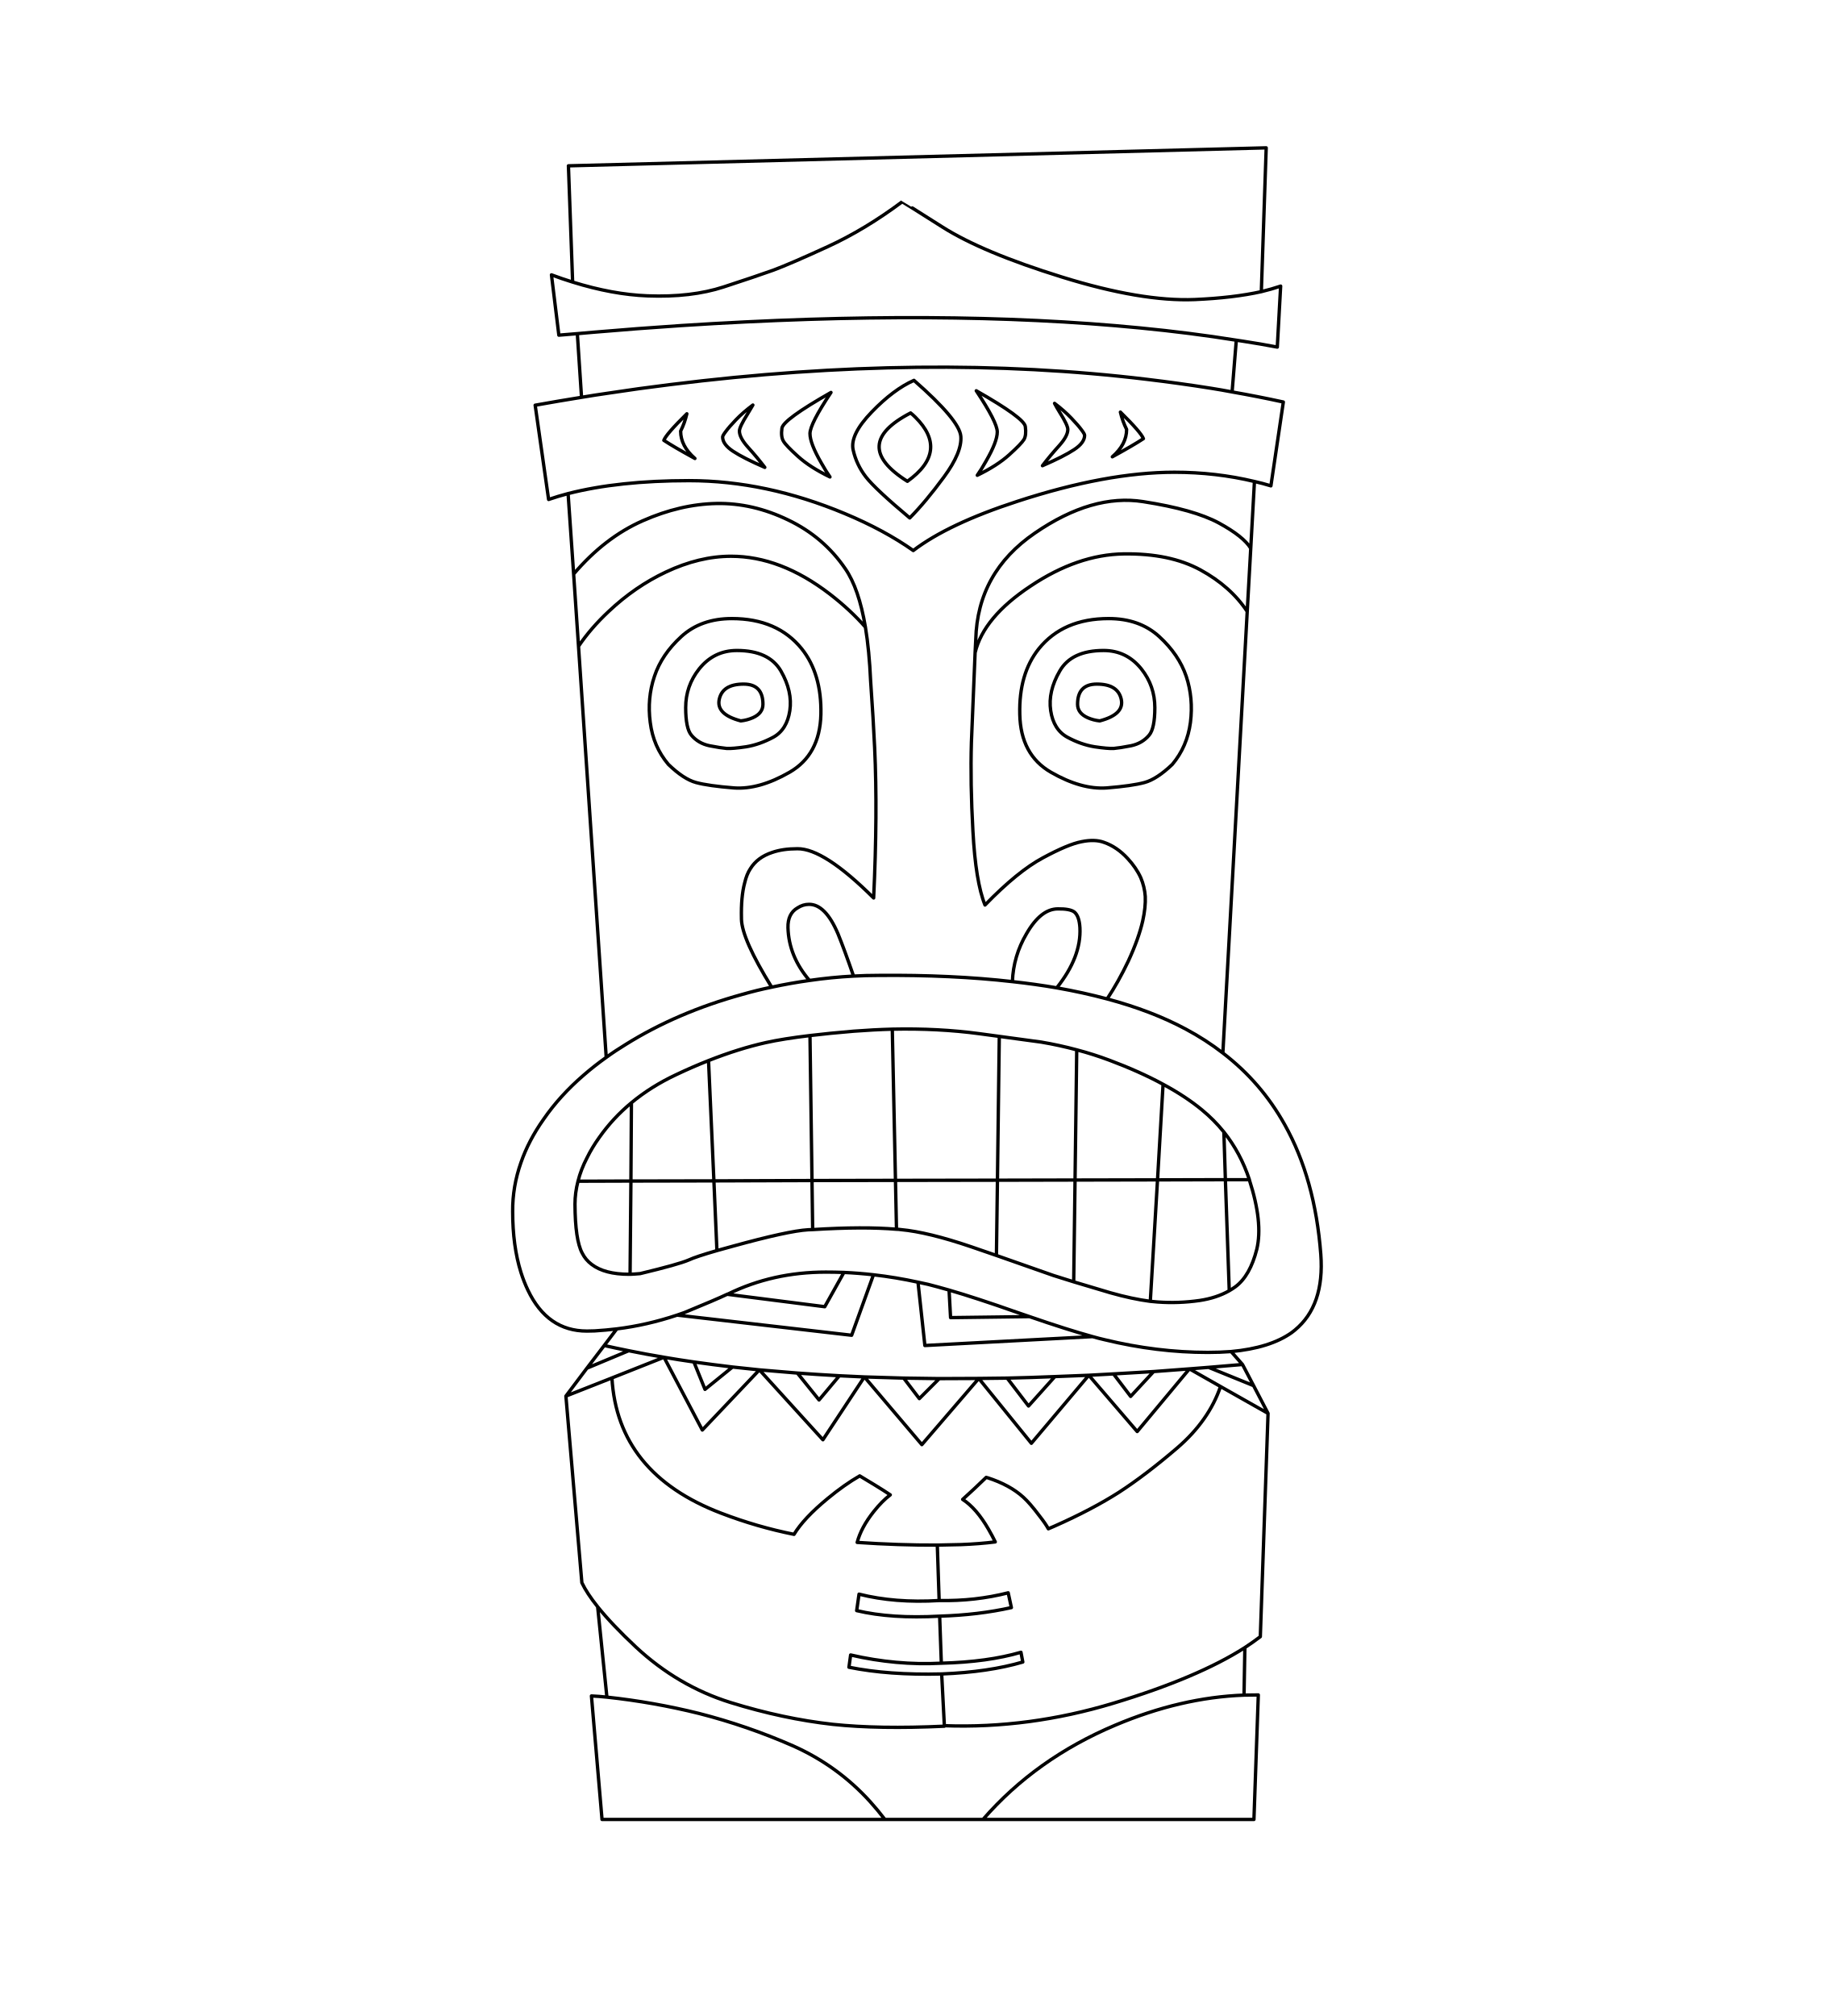
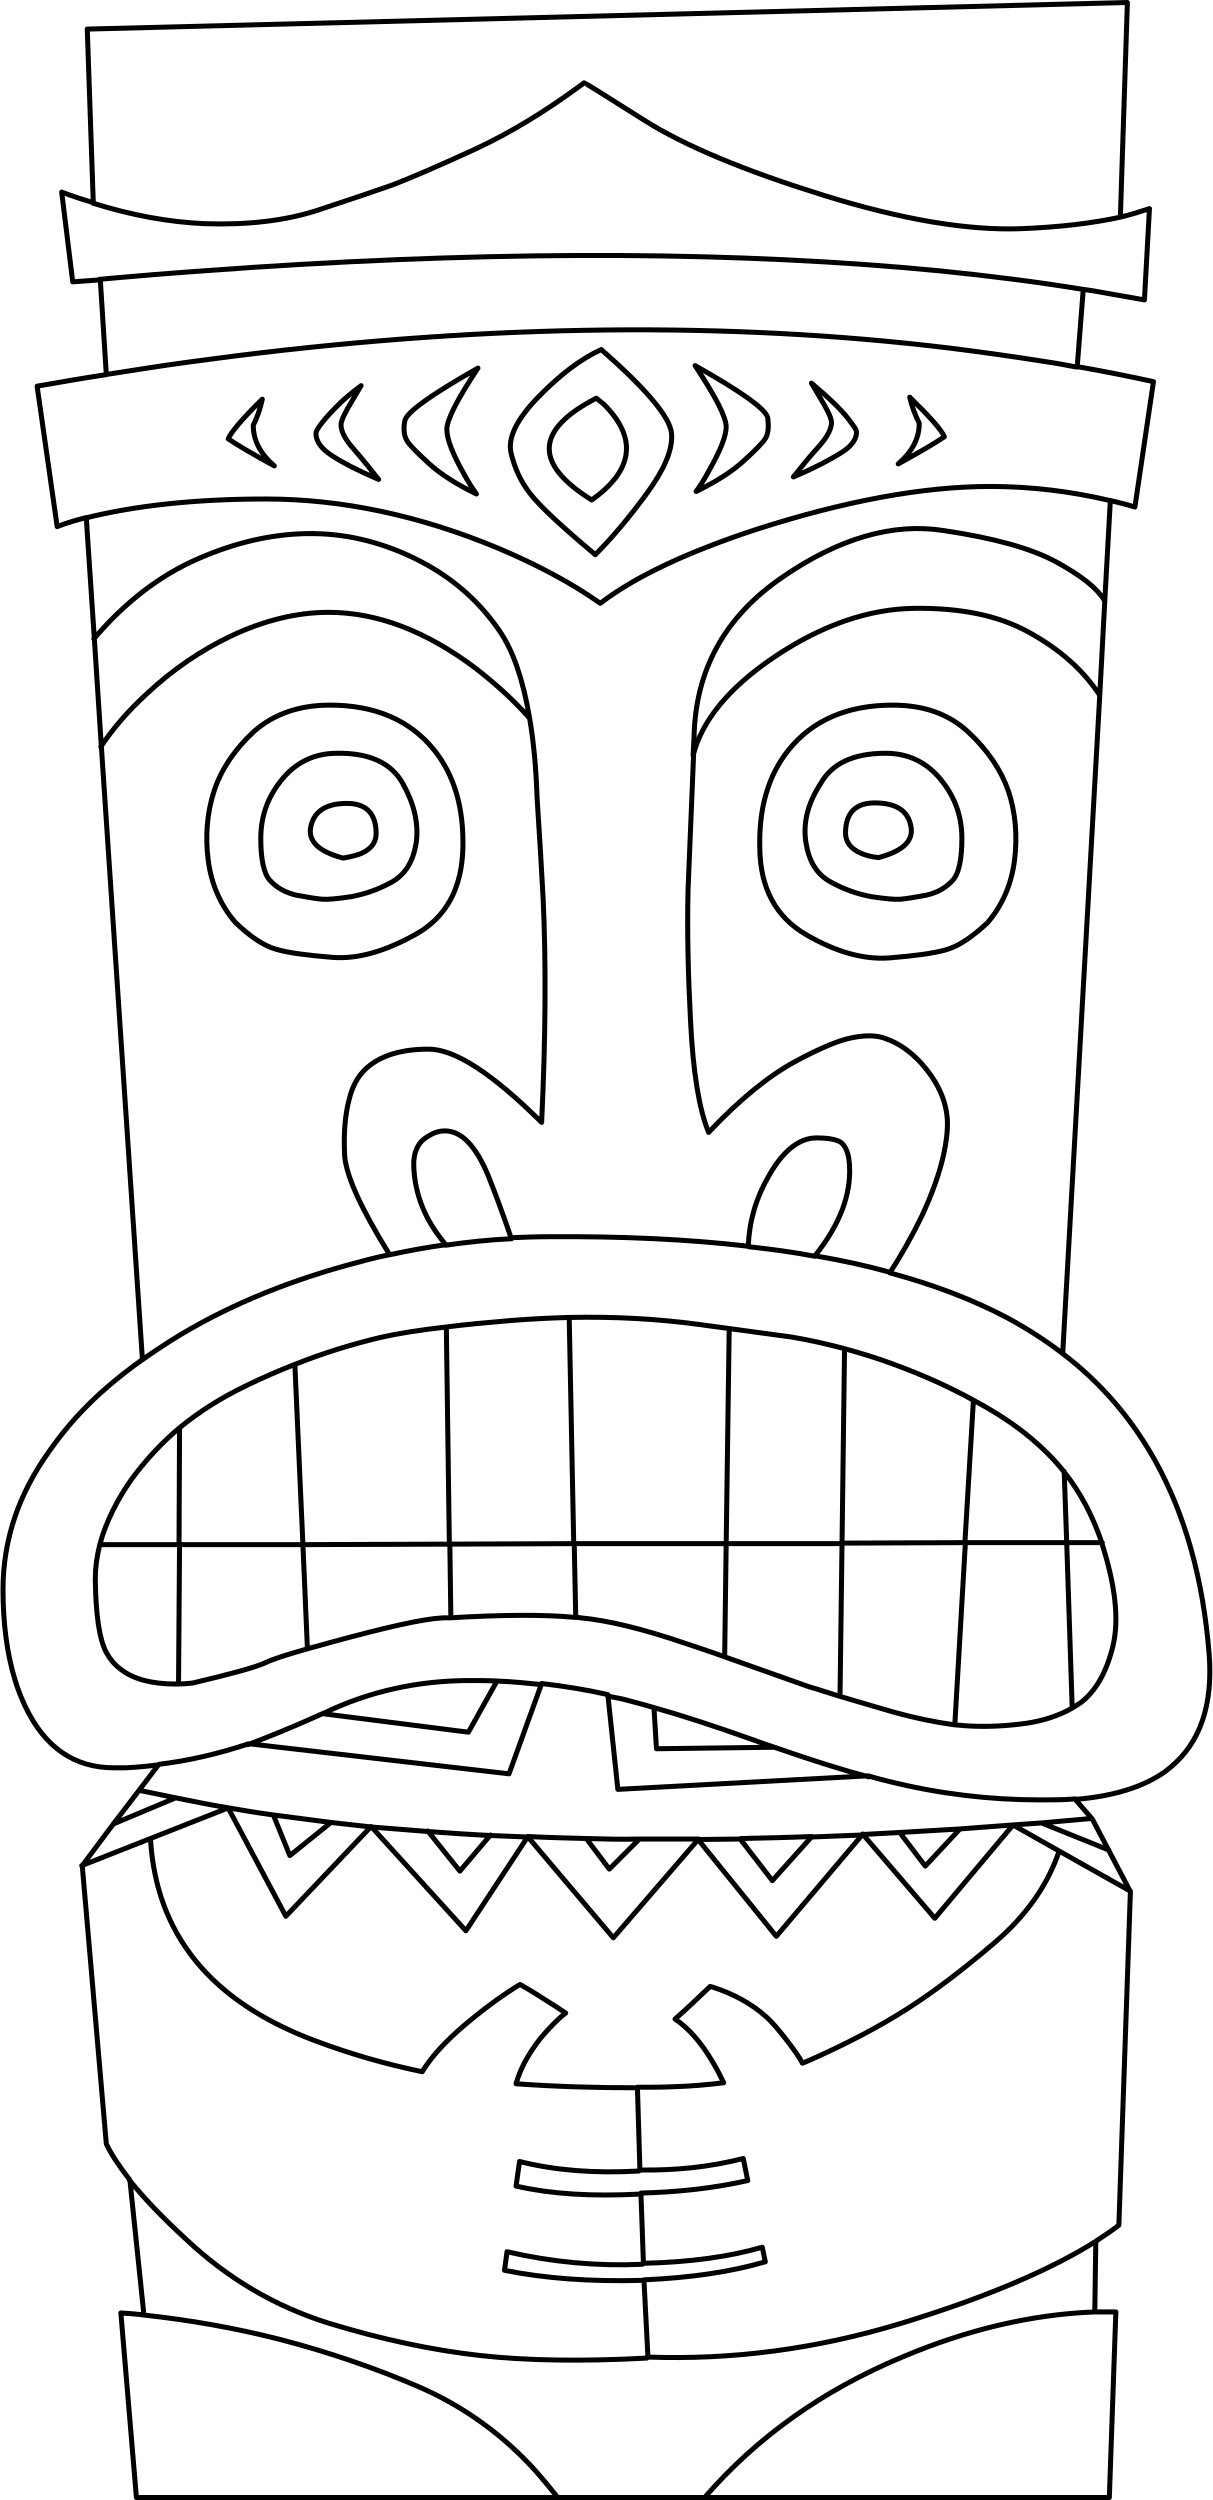
- <svg xmlns="http://www.w3.org/2000/svg" xmlns:xlink="http://www.w3.org/1999/xlink" version="1.1" preserveAspectRatio="none" x="0px" y="0px" width="550px" height="600px" viewBox="0 0 550 600">
-   <defs>
-     <path id="Layer0_0_1_STROKES" stroke="#000000" stroke-width="1" stroke-linejoin="round" stroke-linecap="round" fill="none" d=" M 375.45 86.8 Q 378.55 86.05 381.2 85.15 L 380.2 103.3 Q 375.2 102.35 370 101.55 369 101.4 368 101.25 L 366.75 116.65 Q 374.45 118 382 119.65 L 378.3 144.6 Q 375.85 143.85 373.4 143.3 L 372.3 163.2 371.25 182 364 313.4 Q 375.4 322.15 382.4 334.7 391.45 350.85 393.15 373.3 394.3 388.55 385.45 395.85 384.95 396.2 384.5 396.6 378 401.2 366.45 402.25 L 369.85 406.1 373.15 412.4 377.45 420.65 375.15 487.1 Q 373.05 488.7 370.55 490.35 L 370.3 504.5 Q 372.4 504.45 374.55 504.45 L 373.25 541.5 292.6 541.5 263.4 541.5 179.2 541.5 176.05 504.75 Q 178.3 504.85 180.65 505.1 L 177.9 478.2 Q 174.7 474.2 173.2 471.05 L 168.45 415.5 174.7 407.2 179.85 400.45 183.6 395.5 Q 180.3 395.9 177 396.1 175.8 396.15 174.7 396.15 162.95 396.15 157.15 384 155.95 381.5 155.05 378.65 152.6 370.8 152.6 360.55 152.55 353.15 155.05 346.05 157.35 339.4 161.85 333.05 166.65 326.1 173.65 320.05 176.8 317.3 180.45 314.7 L 172.2 192.35 170.75 170.85 169.1 146.9 Q 166.05 147.7 163.3 148.65 L 159.3 120.6 Q 166.25 119.35 173.1 118.25 L 171.85 99.3 Q 169.1 99.5 166.35 99.75 L 164.15 81.8 Q 167.35 83 170.45 83.95 L 169.2 49.35 376.9 44 375.45 86.8 Q 367.15 88.65 355.65 89.15 339.75 89.8 316.1 82.45 292.4 75.1 280.5 67.55 268.6 60 268.55 60.05 257.5 68.3 246.4 73.4 235.3 78.5 230.2 80.4 225.05 82.25 215.4 85.4 205.75 88.55 192.75 88.05 182.35 87.65 170.45 83.95 M 173.1 118.25 Q 176.95 117.6 180.8 117.05 190.25 115.6 199.6 114.45 275.65 104.95 341.4 112.9 351 114.05 360.45 115.55 363.6 116.05 366.75 116.65 M 333.5 122.65 Q 334.15 125.4 335.35 127.8 335.35 132.25 331.1 135.95 337.4 132.5 340.35 130.55 339.65 128.7 333.5 122.65 Z M 372.3 163.2 Q 370.15 159.65 362.8 155.65 355.4 151.65 340.3 149.3 325.15 146.9 308.05 158.65 290.95 170.35 290.45 190.3 L 290.25 194.25 Q 292.75 183.7 306.8 174.4 320.8 165.05 334.5 164.85 348.2 164.65 357.3 169.6 366.35 174.55 371.25 182 M 312.85 229.85 Q 321.9 235.05 329.45 234.5 336.95 233.9 340.65 232.9 344.35 231.9 348.95 227.5 353.4 222.2 354.35 215 355.25 207.8 353.1 201.3 350.9 194.8 345.05 189.45 339.2 184.1 330 184.1 316.45 184.1 309.2 193.1 303.25 200.55 303.55 212.6 303.8 224.65 312.85 229.85 Z M 373.4 143.3 Q 361.9 140.55 349.6 140.55 329.35 140.55 302.85 149.2 282.25 155.9 271.85 163.85 263.2 157.75 251.45 152.85 228 143.05 205.1 143.05 184.15 143.05 169.1 146.9 M 368 101.25 Q 354.3 99.05 339.35 97.6 280.65 91.85 202.7 96.9 189.8 97.75 176.4 98.9 174.1 99.1 171.85 99.3 M 326.5 203.6 Q 320.75 203.6 320.75 209.6 320.75 212.25 323.75 213.6 325.45 214.35 327.35 214.55 334.75 212.6 333.75 208.1 332.75 203.6 326.5 203.6 Z M 312.75 211.5 Q 313.6 217.15 317.7 219.4 321.75 221.6 325.8 222.25 329.8 222.85 331.55 222.75 333.3 222.6 336.65 221.95 340 221.25 342.05 218.8 343.75 216.8 343.75 210.6 343.75 204.15 339.75 199.1 335.35 193.6 328.5 193.6 318.95 193.6 315.45 199.7 311.9 205.8 312.75 211.5 Z M 170.75 170.85 Q 180.05 159.95 191.3 155 202.5 150.05 213.3 149.85 224.05 149.65 234.6 154.75 245.15 159.8 251.6 169.25 255.65 175.1 257.6 186.65 258.75 193.6 259.15 202.65 259.95 214 260.35 222.6 261.25 242 260.05 267.25 245.25 252.5 237.35 252.6 233 252.6 229.85 253.7 225.45 255.15 223.35 258.55 222.25 260.2 221.65 262.8 220.55 266.9 220.7 273.3 220.7 273.4 220.7 273.55 220.85 279.5 229.7 293.8 235.25 292.6 240.95 291.8 234.8 284.65 234.55 276.1 234.45 271.9 237.4 270.2 239 269.15 240.8 269.15 245.7 269.1 249.45 277.95 251.3 282.5 254.05 290.45 L 254.1 290.5 Q 257.75 290.3 261.55 290.3 283.4 290.1 301.35 292.15 301.65 284.5 305.55 277.9 309.8 270.5 314.9 270.5 318.4 270.45 319.75 271.4 321.25 272.6 321.45 276.1 321.9 284.8 314.55 294 322.5 295.4 329.55 297.3 332.9 292.25 335.85 286.05 338.95 279.35 340.15 274.05 341.05 270 340.9 266.8 340.7 263.9 339.55 261.2 338.2 258.25 335.7 255.55 332.5 252.05 328.6 250.7 325.9 249.7 321.95 250.5 317.95 251.25 310.45 255.3 302.95 259.3 293.2 269.35 290.4 262.45 289.6 247.3 288.8 233.15 289.15 220.95 L 290.25 194.25 M 364 313.4 Q 358.9 309.45 353 306.3 342.85 300.85 329.55 297.3 M 187.95 328.2 Q 193.8 323.35 201.25 319.85 206.2 317.5 210.9 315.65 219.9 312.1 227.95 310.3 233.15 309.15 241.1 308.2 246.9 307.5 254.15 306.9 260 306.45 265.6 306.3 279.3 306 291.55 307.65 294 308 297.45 308.45 302.6 309.15 309.95 310.15 315.3 311.05 320.5 312.45 325.45 313.75 330.25 315.55 339.2 318.9 346.2 322.7 352.9 326.3 357.75 330.3 361.4 333.3 364.3 336.9 369.25 343.1 371.9 351.1 L 371.9 351.2 Q 376 363.85 374.1 371.8 372.1 379.7 367.75 382.95 366.85 383.6 365.9 384.15 362.1 386.3 357.1 387.05 350.8 387.95 344.6 387.5 343.55 387.4 342.4 387.3 337 386.6 330.5 384.75 325.25 383.2 319.6 381.5 316.6 380.55 313.55 379.6 303.35 376 296.6 373.65 292.05 372.05 289.05 371.05 276.25 366.7 268.1 365.95 267.5 365.85 266.85 365.85 257.1 365 241.9 365.95 241.2 365.95 240.55 366 234.6 366.35 218.1 370.9 215.5 371.6 213.4 372.2 207.15 374 205 375 202 376.3 190.55 379.05 188.9 379.2 187.55 379.25 187.4 379.2 187.25 379.25 179.95 379.25 176.1 376.3 174.3 374.95 173.3 372.95 171.2 369.05 171.15 358.4 171.15 355 172.05 351.55 172.9 348.1 174.75 344.55 176.25 341.5 178.4 338.5 182.45 332.75 187.95 328.2 L 187.8 351.5 212.5 351.45 210.9 315.65 M 365.9 384.15 L 364.75 351.1 344.55 351.15 342.4 387.3 M 364.3 336.9 L 364.75 351.1 371.9 351.1 M 346.2 322.7 L 344.55 351.15 320 351.2 319.6 381.5 M 218.2 134.3 Q 221.3 136.35 227.65 139.1 225.45 136.2 222.6 133.05 220.1 130.25 220.1 128.3 220.1 127.05 222.5 123.25 223.4 121.8 224.1 120.55 221.15 122.75 219.05 124.95 217 127.1 216.05 128.4 215.1 129.65 215.1 130.05 215.1 132.25 218.2 134.3 Z M 202.6 128.3 Q 202.6 132.75 206.85 136.45 200.55 133 197.6 131.05 198.3 129.2 204.45 123.15 203.8 125.9 202.6 128.3 Z M 233.2 131.3 Q 233.95 132.6 237.55 135.85 241.15 139.1 247.05 141.95 245.85 140.25 244.45 137.75 241.1 131.95 241.1 129.05 241.1 126.2 247.35 116.8 233.1 124.9 232.75 127.45 232.4 130 233.2 131.3 Z M 172.2 192.35 Q 175.85 186.95 181.2 181.95 189.05 174.55 198.2 170.25 208.15 165.55 217.6 165.55 232.35 165.55 247 176.8 253.15 181.55 257.6 186.65 M 217.85 184.1 Q 231.4 184.1 238.65 193.1 244.6 200.55 244.35 212.6 244.05 224.65 235 229.85 225.95 235.05 218.45 234.5 210.9 233.9 207.2 232.9 203.5 231.9 198.95 227.5 194.45 222.2 193.55 215 192.6 207.8 194.8 201.3 196.95 194.8 202.8 189.45 208.65 184.1 217.85 184.1 Z M 318.9 124.45 Q 320.95 126.6 321.9 127.9 322.85 129.15 322.85 129.55 322.85 131.75 319.75 133.8 316.65 135.85 310.3 138.6 312.5 135.7 315.35 132.55 317.85 129.75 317.85 127.8 317.85 126.55 315.45 122.75 314.55 121.3 313.9 120.05 316.8 122.25 318.9 124.45 Z M 305.2 126.95 Q 305.55 129.5 304.8 130.8 304 132.1 300.4 135.35 296.8 138.6 290.9 141.45 292.1 139.75 293.5 137.25 296.85 131.45 296.85 128.55 296.85 125.7 290.6 116.3 304.85 124.4 305.2 126.95 Z M 271.05 122.9 Q 252.8 132.35 270.1 143.25 282.65 134.25 272.45 124.15 271.75 123.45 271.05 122.9 Z M 272.05 113.2 Q 285.6 125.05 286 129.85 286.4 134.6 280.95 142 275.55 149.35 270.8 154.15 260.55 145.55 257.75 141.95 254.95 138.35 253.95 133.9 252.95 129.4 259.45 122.65 265.95 115.9 272.05 113.2 Z M 301.35 292.15 Q 308.2 292.9 314.55 294 M 220.5 214.55 Q 213.1 212.6 214.1 208.1 215.1 203.6 221.35 203.6 227.1 203.6 227.1 209.6 227.1 212.25 224.1 213.6 222.4 214.35 220.5 214.55 Z M 232.45 199.7 Q 235.95 205.8 235.1 211.5 234.25 217.15 230.2 219.4 226.1 221.6 222.1 222.25 218.05 222.85 216.3 222.75 214.55 222.6 211.2 221.95 207.85 221.25 205.8 218.8 204.1 216.8 204.1 210.6 204.1 204.15 208.1 199.1 212.5 193.6 219.35 193.6 228.9 193.6 232.45 199.7 Z M 180.45 314.7 Q 183.2 312.7 186.25 310.85 201.55 301.3 220.95 295.95 225.3 294.7 229.7 293.8 M 366.45 402.25 Q 363.2 402.5 359.5 402.5 344.35 402.5 328.9 398.75 327.15 398.35 325.2 397.8 L 275.3 400.45 273.25 381.6 Q 266.6 380.15 260 379.4 L 253.5 397.4 201.55 391.4 Q 192.55 394.4 183.6 395.5 M 172.05 351.55 L 187.8 351.5 187.55 379.25 M 266.85 365.85 L 266.55 351.3 241.7 351.35 241.9 365.95 M 260 379.4 Q 255.6 378.9 251.2 378.7 L 245.5 388.9 216.45 385.2 Q 213.2 386.75 203.7 390.65 202.6 391.05 201.55 391.4 M 251.2 378.7 Q 248.5 378.6 245.8 378.6 230.05 378.6 216.75 385.1 216.6 385.15 216.45 385.2 M 212.5 351.45 L 241.7 351.35 241.1 308.2 M 212.5 351.45 L 213.4 372.2 M 306.45 391.85 Q 304.5 391.2 302.5 390.5 290.6 386.3 282.5 383.95 L 282.95 392.15 306.45 391.85 Q 317.75 395.75 325.2 397.8 M 282.5 383.95 Q 279 382.95 276.25 382.25 274.75 381.9 273.25 381.6 M 297.45 308.45 L 296.9 351.25 320 351.2 320.5 312.45 M 296.9 351.25 L 296.6 373.65 M 265.6 306.3 L 266.55 351.3 296.9 351.25 M 240.95 291.8 Q 247.45 290.85 254.1 290.5 M 306.15 418.45 L 299.8 410.15 Q 295.5 410.2 291.35 410.25 L 307 429.55 324.1 409.3 Q 319 409.5 314 409.7 L 306.15 418.45 Z M 299.8 410.15 Q 306.8 410 314 409.7 M 377.45 420.65 L 363.3 412.65 Q 359.85 422.8 350.45 430.9 341 439 333.05 444.15 325.05 449.25 313.9 454.2 312.95 454.6 312.05 455 311.25 453.5 309.4 451.15 306.55 447.35 304.6 445.6 300.6 441.95 293.95 439.8 293.9 439.8 293.55 439.7 289.95 443.2 286.55 446.25 290.65 448.9 294.25 455.15 295.4 457.15 296.25 458.9 291.45 459.5 286.05 459.7 282.55 459.8 279 459.85 L 279.55 476.35 Q 290.3 476.55 300.1 474.05 L 301.05 478.45 Q 291.2 480.65 279.7 481 L 280.2 495 Q 294 494.65 303.9 491.75 L 304.45 494.65 Q 294.25 497.65 280.3 498.2 L 281.1 513.6 Q 306.3 514.5 331.45 506.9 356.55 499.3 370.55 490.35 M 269 410.15 L 273.65 416.25 279.6 410.3 Q 274.2 410.25 269 410.15 263.05 410 257.3 409.8 L 274.4 429.95 291.35 410.25 Q 285.35 410.3 279.6 410.3 M 179.85 400.45 Q 183.4 401.25 187.15 402 192.3 403.05 197.65 403.95 202 404.7 206.55 405.35 212.15 406.15 218.05 406.85 222 407.3 226.05 407.7 231.6 408.2 237.35 408.65 243.5 409.1 249.85 409.45 253.55 409.65 257.3 409.8 L 244.95 428.5 226.05 407.7 209.05 425.6 197.65 403.95 182.15 410.1 Q 183.8 438.55 214.65 450.35 225.35 454.45 236.35 456.65 239.25 451.85 246.35 446 251.3 441.9 255.9 439.25 257.75 440.35 260.45 442 263.15 443.65 265 444.9 262.6 446.7 260.05 449.9 256.3 454.65 255.15 459.05 267.45 459.9 279 459.85 M 237.35 408.65 L 243.8 416.65 249.85 409.45 M 279.7 481 Q 265.35 481.8 255 479.35 L 255.7 474.45 Q 266.35 477.15 279.55 476.35 M 206.55 405.35 L 209.85 413.5 218.05 406.85 M 174.7 407.2 L 187.15 402 M 168.45 415.5 L 182.15 410.1 M 177.9 478.2 Q 182.1 483.45 189.25 490.15 201.75 501.8 217.45 506.7 233.1 511.55 247.9 513.2 261.5 514.65 281.1 513.75 L 281.1 513.6 M 180.65 505.1 Q 194.55 506.6 208.05 509.95 222.5 513.65 236.05 519.6 249.3 525.5 259 536.2 261.3 538.75 263.4 541.5 M 280.3 498.2 Q 264.5 498.6 252.7 496.2 L 253.2 492.55 Q 266.8 495.7 280.2 495 M 324.1 409.3 Q 327.75 409.1 331.45 408.9 337.35 408.55 343.4 408.2 348.65 407.8 354.05 407.4 356.85 407.2 359.75 406.95 364.75 406.55 369.85 406.1 M 363.3 412.65 L 354.05 407.4 338.5 426.05 324.1 409.3 M 331.45 408.9 L 336.55 415.6 343.4 408.2 M 359.75 406.95 L 373.15 412.4 M 292.6 541.5 Q 308.35 523.4 331.95 513.45 351.45 505.2 370.3 504.5" />
-   </defs>
+ <svg xmlns="http://www.w3.org/2000/svg" version="1.1" id="Layer_1" x="0px" y="0px" viewBox="152.1 43.5 241.7 498.5" enable-background="new 152.1 43.5 241.7 498.5" xml:space="preserve">
  <g transform="matrix( 1, 0, 0, 1, 0,0) ">
-     <use xlink:href="#Layer0_0_1_STROKES" />
+     <g>
+       <path id="Layer0_0_1_STROKES" fill="none" stroke="#000000" stroke-linecap="round" stroke-linejoin="round" d="M375.5,86.8    c2.1-0.5,4-1.1,5.8-1.7l-1,18.2c-3.3-0.6-6.7-1.2-10.2-1.8c-0.7-0.1-1.3-0.2-2-0.3l-1.2,15.4c5.1,0.9,10.2,1.9,15.2,3l-3.7,25    c-1.6-0.5-3.3-0.9-4.9-1.3l-1.1,19.9l-1,18.8L364,313.4c7.6,5.8,13.7,12.9,18.4,21.3c6,10.8,9.6,23.6,10.8,38.6    c0.8,10.2-1.8,17.7-7.7,22.6c-0.3,0.2-0.6,0.5-1,0.8c-4.3,3.1-10.4,5-18,5.6l3.4,3.9l3.3,6.3l4.3,8.2l-2.3,66.5    c-1.4,1.1-2.9,2.1-4.6,3.2l-0.2,14.1c1.4,0,2.8,0,4.2,0l-1.3,37h-80.6h-29.2h-84.2l-3.1-36.8c1.5,0.1,3,0.2,4.6,0.4l-2.8-26.9    c-2.1-2.7-3.7-5.1-4.7-7.2l-4.8-55.5l6.2-8.3l5.2-6.8l3.8-5c-2.2,0.3-4.4,0.5-6.6,0.6c-0.8,0-1.6,0-2.3,0c-7.8,0-13.7-4-17.6-12.1    c-0.8-1.7-1.5-3.4-2.1-5.4c-1.6-5.2-2.4-11.3-2.4-18.1c0-4.9,0.8-9.8,2.4-14.5c1.5-4.4,3.8-8.8,6.8-13c3.2-4.6,7.1-9,11.8-13    c2.1-1.8,4.4-3.6,6.8-5.3l-8.2-122.4l-1.4-21.5l-1.6-24c-2,0.5-4,1.1-5.8,1.8l-4-28c4.6-0.8,9.2-1.6,13.8-2.3l-1.2-18.9    c-1.8,0.1-3.7,0.3-5.5,0.4l-2.2-17.9c2.1,0.8,4.2,1.5,6.3,2.1l-1.2-34.6L376.9,44L375.5,86.8c-5.5,1.2-12.1,2-19.8,2.3    c-10.6,0.4-23.8-1.8-39.5-6.7c-15.8-4.9-27.7-9.9-35.6-14.9s-11.9-7.5-12-7.5c-7.4,5.5-14.7,10-22.1,13.4    c-7.4,3.4-12.8,5.7-16.2,7c-3.4,1.2-8.4,2.9-14.8,5c-6.4,2.1-14,3-22.6,2.7c-6.9-0.3-14.4-1.6-22.3-4.1 M173.1,118.2    c2.6-0.4,5.1-0.8,7.7-1.2c6.3-1,12.6-1.8,18.8-2.6c50.7-6.3,98-6.8,141.8-1.5c6.4,0.8,12.8,1.7,19.1,2.7c2.1,0.3,4.2,0.7,6.3,1.1     M333.5,122.7c0.4,1.8,1.1,3.6,1.9,5.2c0,3-1.4,5.7-4.2,8.1c4.2-2.3,7.3-4.1,9.2-5.4C339.9,129.3,337.6,126.7,333.5,122.7z     M372.3,163.2c-1.4-2.4-4.6-4.9-9.5-7.6c-4.9-2.7-12.4-4.8-22.5-6.3c-10.1-1.6-20.9,1.5-32.2,9.3c-11.4,7.8-17.3,18.4-17.6,31.7    l-0.2,3.9c1.7-7,7.2-13.7,16.5-19.9c9.3-6.2,18.6-9.4,27.7-9.5c9.1-0.1,16.7,1.4,22.8,4.8c6,3.3,10.7,7.4,14,12.4 M312.9,229.9    c6,3.5,11.6,5,16.6,4.6c5-0.4,8.7-0.9,11.2-1.6c2.5-0.7,5.2-2.5,8.3-5.4c3-3.5,4.8-7.7,5.4-12.5c0.6-4.8,0.2-9.4-1.2-13.7    c-1.5-4.3-4.2-8.3-8.1-11.9c-3.9-3.6-8.9-5.3-15-5.3c-9,0-16,3-20.8,9c-4,5-5.9,11.5-5.7,19.5    C303.7,220.6,306.8,226.4,312.9,229.9z M373.4,143.3c-7.7-1.8-15.6-2.8-23.8-2.8c-13.5,0-29.1,2.9-46.8,8.6    c-13.7,4.5-24.1,9.4-31,14.7c-5.8-4.1-12.6-7.7-20.4-11c-15.6-6.5-31.1-9.8-46.3-9.8c-14,0-26,1.3-36,3.8 M368,101.2    c-9.1-1.5-18.7-2.7-28.6-3.7c-39.1-3.8-84.7-4.1-136.7-0.7c-8.6,0.6-17.4,1.2-26.3,2c-1.5,0.1-3,0.3-4.5,0.4 M326.5,203.6    c-3.8,0-5.8,2-5.8,6c0,1.8,1,3.1,3,4c1.1,0.5,2.3,0.8,3.6,0.9c4.9-1.3,7.1-3.4,6.4-6.4C333.1,205.1,330.7,203.6,326.5,203.6z     M312.8,211.5c0.6,3.8,2.2,6.4,5,7.9c2.7,1.5,5.4,2.4,8.1,2.9c2.7,0.4,4.6,0.6,5.8,0.5c1.2-0.1,2.9-0.4,5.1-0.8    c2.2-0.5,4-1.5,5.4-3.1c1.1-1.3,1.7-4.1,1.7-8.2c0-4.3-1.3-8.1-4-11.5c-2.9-3.7-6.7-5.5-11.2-5.5c-6.4,0-10.7,2-13,6.1    C313.1,203.8,312.2,207.7,312.8,211.5z M170.8,170.9c6.2-7.3,13.1-12.6,20.6-15.9c7.5-3.3,14.8-5,22-5.1    c7.2-0.1,14.3,1.5,21.3,4.9c7,3.4,12.7,8.2,17,14.5c2.7,3.9,4.7,9.7,6,17.4c0.8,4.6,1.3,10,1.5,16c0.5,7.6,0.9,14.2,1.2,20    c0.6,12.9,0.5,27.8-0.3,44.6c-9.9-9.8-17.4-14.7-22.7-14.6c-2.9,0-5.4,0.4-7.5,1.1c-2.9,1-5.1,2.6-6.5,4.8    c-0.7,1.1-1.3,2.5-1.7,4.2c-0.7,2.7-1.1,6.2-0.9,10.5c0,0.1,0,0.1,0,0.2c0.1,4,3.1,10.7,9,20.2c3.7-0.8,7.5-1.5,11.2-2    c-4.1-4.8-6.2-10-6.4-15.7c-0.1-2.8,0.9-4.8,2.8-5.9c1.1-0.7,2.2-1.1,3.4-1.1c3.3,0,6.1,2.9,8.6,8.8c1.2,3,2.8,7.2,4.6,12.5l0.1,0    c2.4-0.1,4.9-0.2,7.4-0.2c14.6-0.1,27.8,0.5,39.8,1.9c0.2-5.1,1.6-9.8,4.2-14.2c2.8-4.9,6-7.4,9.4-7.4c2.3,0,4,0.3,4.9,0.9    c1,0.8,1.6,2.4,1.7,4.7c0.3,5.8-2,11.8-6.9,17.9c5.3,0.9,10.3,2,15,3.3c2.2-3.4,4.3-7.1,6.3-11.2c2.1-4.5,3.5-8.5,4.3-12    c0.6-2.7,0.9-5.1,0.8-7.2c-0.1-1.9-0.6-3.8-1.4-5.6c-0.9-2-2.2-3.9-3.8-5.7c-2.1-2.3-4.5-4-7.1-4.9c-1.8-0.7-4-0.7-6.6-0.2    c-2.7,0.5-6.5,2.1-11.5,4.8c-5,2.7-10.8,7.3-17.2,14.1c-1.9-4.6-3.1-12-3.6-22.1c-0.5-9.4-0.7-18.2-0.5-26.4l1.1-26.7 M364,313.4    c-3.4-2.6-7.1-5-11-7.1c-6.8-3.6-14.6-6.6-23.5-9 M187.9,328.2c3.9-3.2,8.3-6,13.3-8.4c3.3-1.6,6.5-3,9.6-4.2    c6-2.4,11.7-4.1,17.1-5.4c3.5-0.8,7.9-1.5,13.2-2.1c3.9-0.5,8.2-0.9,13-1.3c3.9-0.3,7.7-0.5,11.5-0.6c9.1-0.2,17.8,0.3,25.9,1.4    c1.6,0.2,3.6,0.5,5.9,0.8c3.4,0.5,7.6,1,12.5,1.7c3.6,0.6,7.1,1.4,10.5,2.3c3.3,0.9,6.6,1.9,9.8,3.1c6,2.2,11.3,4.6,16,7.2    c4.5,2.4,8.3,4.9,11.5,7.6c2.4,2,4.6,4.2,6.5,6.6c3.3,4.1,5.8,8.9,7.6,14.2v0.1c2.7,8.4,3.5,15.3,2.2,20.6    c-1.3,5.3-3.5,9-6.4,11.2c-0.6,0.4-1.2,0.8-1.9,1.2c-2.5,1.4-5.5,2.4-8.8,2.9c-4.2,0.6-8.4,0.8-12.5,0.5c-0.7-0.1-1.4-0.1-2.2-0.2    c-3.6-0.5-7.6-1.3-11.9-2.5c-3.5-1-7.1-2.1-10.9-3.2c-2-0.6-4-1.3-6.1-1.9c-6.8-2.4-12.4-4.4-16.9-6c-3-1.1-5.6-1.9-7.6-2.6    c-8.5-2.9-15.5-4.6-20.9-5.1c-0.4-0.1-0.8-0.1-1.2-0.1c-6.5-0.6-14.8-0.5-25,0.1c-0.5,0-0.9,0-1.3,0c-4,0.2-11.4,1.9-22.4,4.9    c-1.7,0.5-3.3,0.9-4.7,1.3c-4.2,1.2-7,2.1-8.4,2.8c-2,0.9-6.8,2.2-14.4,4c-1.1,0.1-2.1,0.2-3,0.2c-0.1,0-0.2,0-0.3,0    c-4.9,0-8.6-1-11.1-3c-1.2-0.9-2.1-2-2.8-3.3c-1.4-2.6-2.1-7.5-2.2-14.6c0-2.3,0.3-4.5,0.9-6.9c0.6-2.3,1.5-4.6,2.7-7    c1-2,2.2-4,3.6-6C181.1,334.7,184.3,331.2,187.9,328.2l-0.1,23.3l24.7,0l-1.6-35.8 M365.9,384.1l-1.1-33l-20.2,0l-2.1,36.1     M364.3,336.9l0.5,14.2h7.1 M346.2,322.7l-1.7,28.4l-24.5,0.1l-0.4,30.3 M218.2,134.3c2.1,1.4,5.2,3,9.4,4.8    c-1.5-1.9-3.1-3.9-5-6.1c-1.7-1.9-2.5-3.5-2.5-4.8c0-0.8,0.8-2.5,2.4-5.1c0.6-1,1.1-1.9,1.6-2.7c-2,1.5-3.7,2.9-5.1,4.4    c-1.4,1.4-2.4,2.6-3,3.4c-0.6,0.8-0.9,1.4-0.9,1.7C215.1,131.5,216.1,132.9,218.2,134.3z M202.6,128.3c0,3,1.4,5.7,4.2,8.1    c-4.2-2.3-7.3-4.1-9.2-5.4c0.5-1.2,2.7-3.9,6.8-7.9C204,125,203.4,126.7,202.6,128.3z M233.2,131.3c0.5,0.9,2,2.4,4.4,4.6    s5.6,4.2,9.5,6.1c-0.8-1.1-1.7-2.5-2.6-4.2c-2.2-3.9-3.3-6.8-3.3-8.7c0-1.9,2.1-6,6.2-12.2c-9.5,5.4-14.4,8.9-14.6,10.6    C232.5,129.2,232.7,130.4,233.2,131.3z M172.2,192.4c2.4-3.6,5.4-7.1,9-10.4c5.2-4.9,10.9-8.8,17-11.7c6.6-3.1,13.1-4.7,19.4-4.7    c9.8,0,19.6,3.8,29.4,11.2c4.1,3.2,7.6,6.4,10.6,9.8 M217.9,184.1c9,0,16,3,20.8,9c4,5,5.9,11.5,5.7,19.5    c-0.2,8-3.3,13.8-9.4,17.2s-11.6,5-16.6,4.6c-5-0.4-8.8-0.9-11.2-1.6c-2.5-0.7-5.2-2.5-8.2-5.4c-3-3.5-4.8-7.7-5.4-12.5    c-0.6-4.8-0.2-9.4,1.2-13.7c1.4-4.3,4.1-8.3,8-11.9C206.7,185.9,211.7,184.1,217.9,184.1z M318.9,124.4c1.4,1.4,2.4,2.6,3,3.5    c0.6,0.8,1,1.4,1,1.7c0,1.5-1,2.9-3.1,4.2s-5.2,3-9.5,4.8c1.5-1.9,3.1-3.9,5.1-6.1c1.7-1.9,2.5-3.5,2.5-4.8c0-0.8-0.8-2.5-2.4-5.1    c-0.6-1-1.1-1.9-1.6-2.7C315.8,121.5,317.5,123,318.9,124.4z M305.2,126.9c0.2,1.7,0.1,3-0.4,3.9c-0.5,0.9-2,2.4-4.4,4.6    c-2.4,2.2-5.6,4.2-9.5,6.1c0.8-1.1,1.7-2.5,2.6-4.2c2.2-3.9,3.4-6.8,3.4-8.7c0-1.9-2.1-6-6.2-12.2    C300.1,121.7,305,125.2,305.2,126.9z M271,122.9c-12.2,6.3-12.5,13.1-0.9,20.3c8.4-6,9.1-12.4,2.4-19.1    C272,123.7,271.5,123.3,271,122.9z M272,113.2c9,7.9,13.7,13.5,14,16.7c0.3,3.2-1.4,7.2-5,12.1c-3.6,4.9-7,8.9-10.2,12.1    c-6.8-5.7-11.2-9.8-13-12.2c-1.9-2.4-3.1-5.1-3.8-8.1c-0.7-3,1.2-6.8,5.5-11.2C263.8,118.2,268,115,272,113.2z M301.4,292.1    c4.6,0.5,9,1.1,13.2,1.9 M220.5,214.6c-4.9-1.3-7.1-3.4-6.4-6.4c0.7-3,3.1-4.5,7.2-4.5c3.8,0,5.8,2,5.8,6c0,1.8-1,3.1-3,4    C223,214.1,221.8,214.4,220.5,214.6z M232.4,199.7c2.3,4.1,3.2,8,2.7,11.8c-0.6,3.8-2.2,6.4-4.9,7.9c-2.7,1.5-5.4,2.4-8.1,2.9    c-2.7,0.4-4.6,0.6-5.8,0.5c-1.2-0.1-2.9-0.4-5.1-0.8c-2.2-0.5-4-1.5-5.4-3.1c-1.1-1.3-1.7-4.1-1.7-8.2c0-4.3,1.3-8.1,4-11.5    c2.9-3.7,6.7-5.5,11.2-5.5C225.7,193.6,230.1,195.6,232.4,199.7z M180.4,314.7c1.8-1.3,3.8-2.6,5.8-3.9    c10.2-6.4,21.8-11.3,34.7-14.9c2.9-0.8,5.8-1.6,8.8-2.2 M366.5,402.2c-2.2,0.2-4.5,0.2-7,0.2c-10.1,0-20.3-1.2-30.6-3.8    c-1.2-0.3-2.4-0.6-3.7-1l-49.9,2.7l-2-18.9c-4.4-1-8.9-1.7-13.2-2.2l-6.5,18l-51.9-6c-6,2-12,3.4-17.9,4.1 M172.1,351.5l15.8,0    l-0.2,27.8 M266.9,365.9l-0.3-14.6l-24.8,0.1l0.2,14.6 M260,379.4c-2.9-0.3-5.9-0.6-8.8-0.7l-5.7,10.2l-29.1-3.7    c-2.2,1-6.4,2.9-12.8,5.4c-0.7,0.3-1.4,0.5-2.1,0.8 M251.2,378.7c-1.8-0.1-3.6-0.1-5.4-0.1c-10.5,0-20.2,2.2-29.1,6.5    c-0.1,0-0.2,0.1-0.3,0.1 M212.5,351.5l29.2-0.1l-0.6-43.1 M212.5,351.5l0.9,20.8 M306.5,391.9c-1.3-0.4-2.6-0.9-4-1.4    c-7.9-2.8-14.6-5-20-6.5l0.5,8.2L306.5,391.9c7.5,2.6,13.8,4.6,18.8,5.9 M282.5,384c-2.3-0.7-4.4-1.2-6.2-1.7c-1-0.2-2-0.4-3-0.6     M297.5,308.5l-0.6,42.8l23.1,0l0.5-38.8 M296.9,351.2l-0.3,22.4 M265.6,306.3l0.9,45l30.4,0 M240.9,291.8    c4.3-0.6,8.7-1.1,13.2-1.3 M306.1,418.5l-6.4-8.3c-2.9,0-5.7,0.1-8.4,0.1l15.6,19.3l17.1-20.2c-3.4,0.1-6.8,0.3-10.1,0.4    L306.1,418.5z M299.8,410.1c4.7-0.1,9.4-0.2,14.2-0.4 M377.5,420.6l-14.2-8c-2.3,6.8-6.6,12.9-12.8,18.2    c-6.3,5.4-12.1,9.8-17.4,13.2c-5.3,3.4-11.7,6.8-19.1,10.1c-0.6,0.3-1.2,0.5-1.9,0.8c-0.5-1-1.4-2.3-2.6-3.9    c-1.9-2.5-3.5-4.4-4.8-5.5c-2.7-2.4-6.2-4.4-10.6-5.8c0,0-0.2,0-0.4-0.1c-2.4,2.3-4.7,4.5-7,6.5c2.7,1.8,5.3,4.7,7.7,8.9    c0.8,1.3,1.4,2.6,2,3.8c-3.2,0.4-6.6,0.7-10.2,0.8c-2.3,0.1-4.7,0.1-7,0.1l0.5,16.5c7.2,0.1,14-0.6,20.6-2.3l0.9,4.4    c-6.6,1.5-13.7,2.3-21.3,2.5l0.5,14c9.2-0.2,17.1-1.3,23.7-3.2l0.6,2.9c-6.8,2-14.9,3.2-24.2,3.6l0.8,15.4    c16.8,0.6,33.6-1.6,50.4-6.7c16.7-5.1,29.8-10.6,39.1-16.5 M269,410.1l4.6,6.1l6-6C276,410.3,272.5,410.2,269,410.1    c-4-0.1-7.9-0.2-11.7-0.4l17.1,20.2l17-19.7c-4,0-7.9,0-11.8,0 M179.9,400.5c2.4,0.5,4.8,1,7.3,1.5c3.4,0.7,6.9,1.4,10.5,2    c2.9,0.5,5.9,1,8.9,1.4c3.7,0.5,7.6,1,11.5,1.5c2.6,0.3,5.3,0.6,8,0.9c3.7,0.3,7.5,0.6,11.3,0.9c4.1,0.3,8.3,0.6,12.5,0.8    c2.5,0.1,4.9,0.2,7.4,0.3l-12.3,18.7l-18.9-20.8l-17,17.9L197.6,404l-15.5,6.1c1.1,19,11.9,32.4,32.5,40.2    c7.1,2.7,14.4,4.8,21.7,6.3c1.9-3.2,5.3-6.8,10-10.6c3.3-2.7,6.5-5,9.5-6.8c1.2,0.7,2.8,1.6,4.6,2.8c1.8,1.1,3.3,2.1,4.5,2.9    c-1.6,1.2-3.2,2.9-5,5c-2.5,3.2-4.1,6.2-4.9,9.1c8.2,0.6,16.2,0.8,23.9,0.8 M237.4,408.6l6.4,8l6.1-7.2 M279.7,481    c-9.6,0.5-17.8,0-24.7-1.6l0.7-4.9c7.1,1.8,15.1,2.4,23.8,1.9 M206.6,405.4l3.3,8.1l8.2-6.6 M174.7,407.2l12.4-5.2 M168.4,415.5    l13.7-5.4 M177.9,478.2c2.8,3.5,6.6,7.5,11.4,11.9c8.3,7.8,17.7,13.3,28.2,16.6c10.4,3.2,20.6,5.4,30.4,6.5    c9.1,1,20.1,1.2,33.2,0.5v-0.2 M180.6,505.1c9.3,1,18.4,2.6,27.4,4.9c9.6,2.5,19,5.7,28,9.6c8.8,3.9,16.5,9.5,22.9,16.6    c1.5,1.7,3,3.5,4.4,5.3 M280.3,498.2c-10.5,0.3-19.7-0.4-27.6-2l0.5-3.7c9.1,2.1,18.1,2.9,27,2.5 M324.1,409.3    c2.4-0.1,4.9-0.3,7.4-0.4c3.9-0.2,7.9-0.5,11.9-0.7c3.5-0.3,7-0.5,10.6-0.8c1.9-0.1,3.8-0.3,5.7-0.4c3.3-0.3,6.7-0.6,10.1-0.9     M363.3,412.6l-9.2-5.2L338.5,426l-14.4-16.8 M331.5,408.9l5.1,6.7l6.9-7.4 M359.8,407l13.4,5.4 M292.6,541.5    c10.5-12.1,23.6-21.4,39.4-28c13-5.5,25.8-8.5,38.3-9" />
+     </g>
  </g>
</svg>
